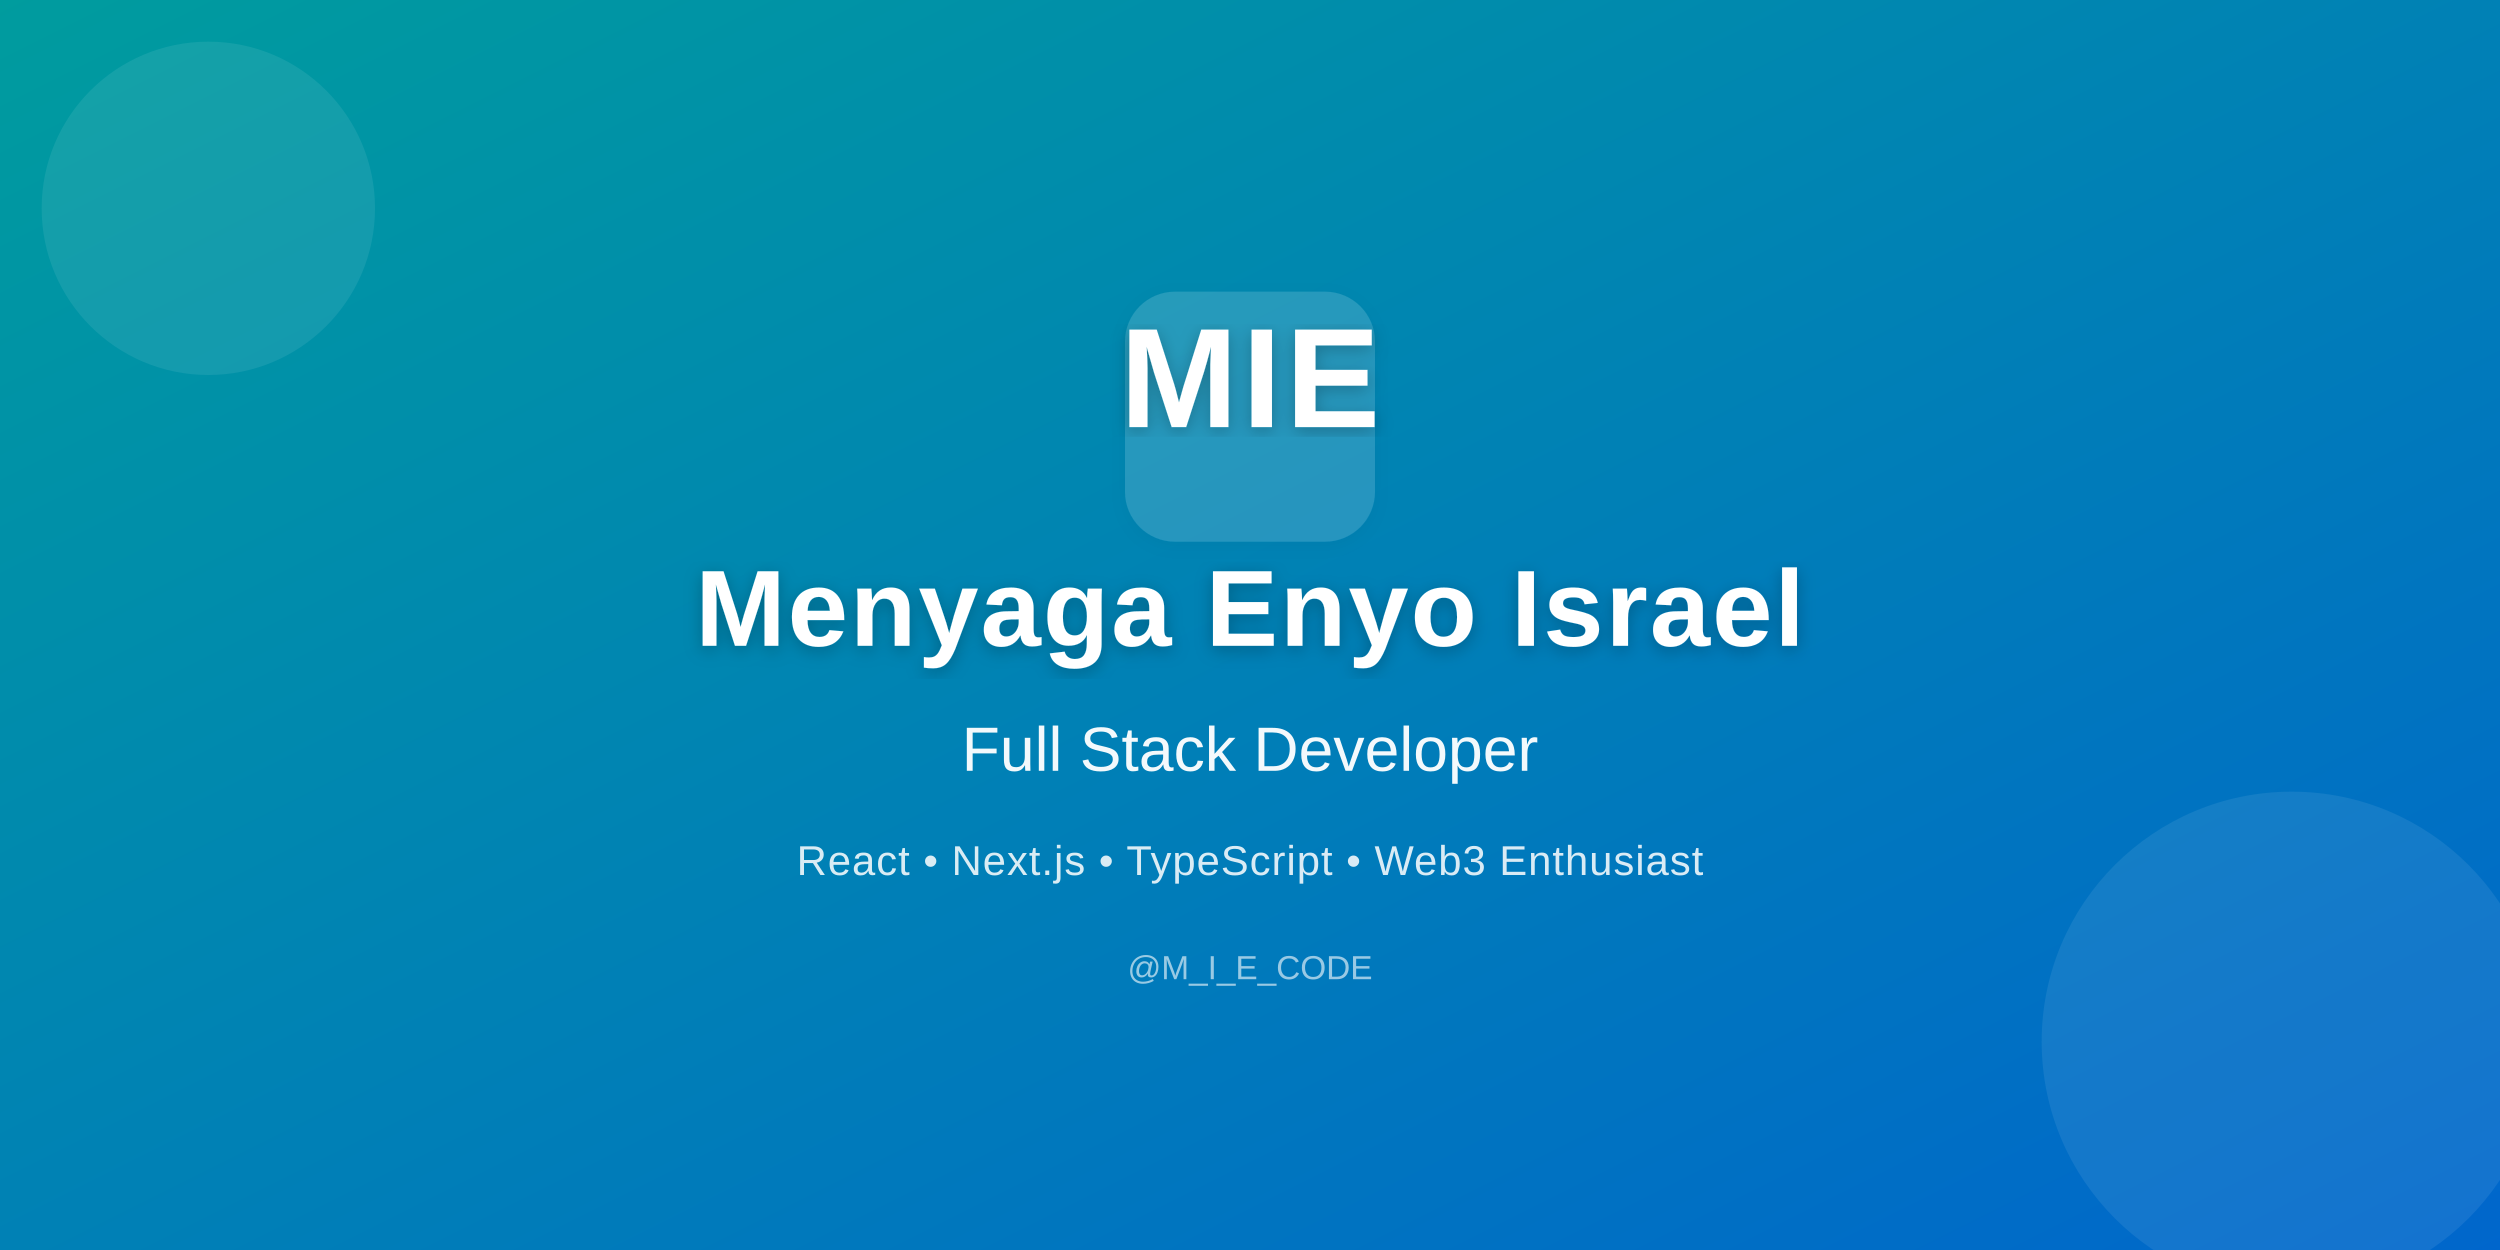
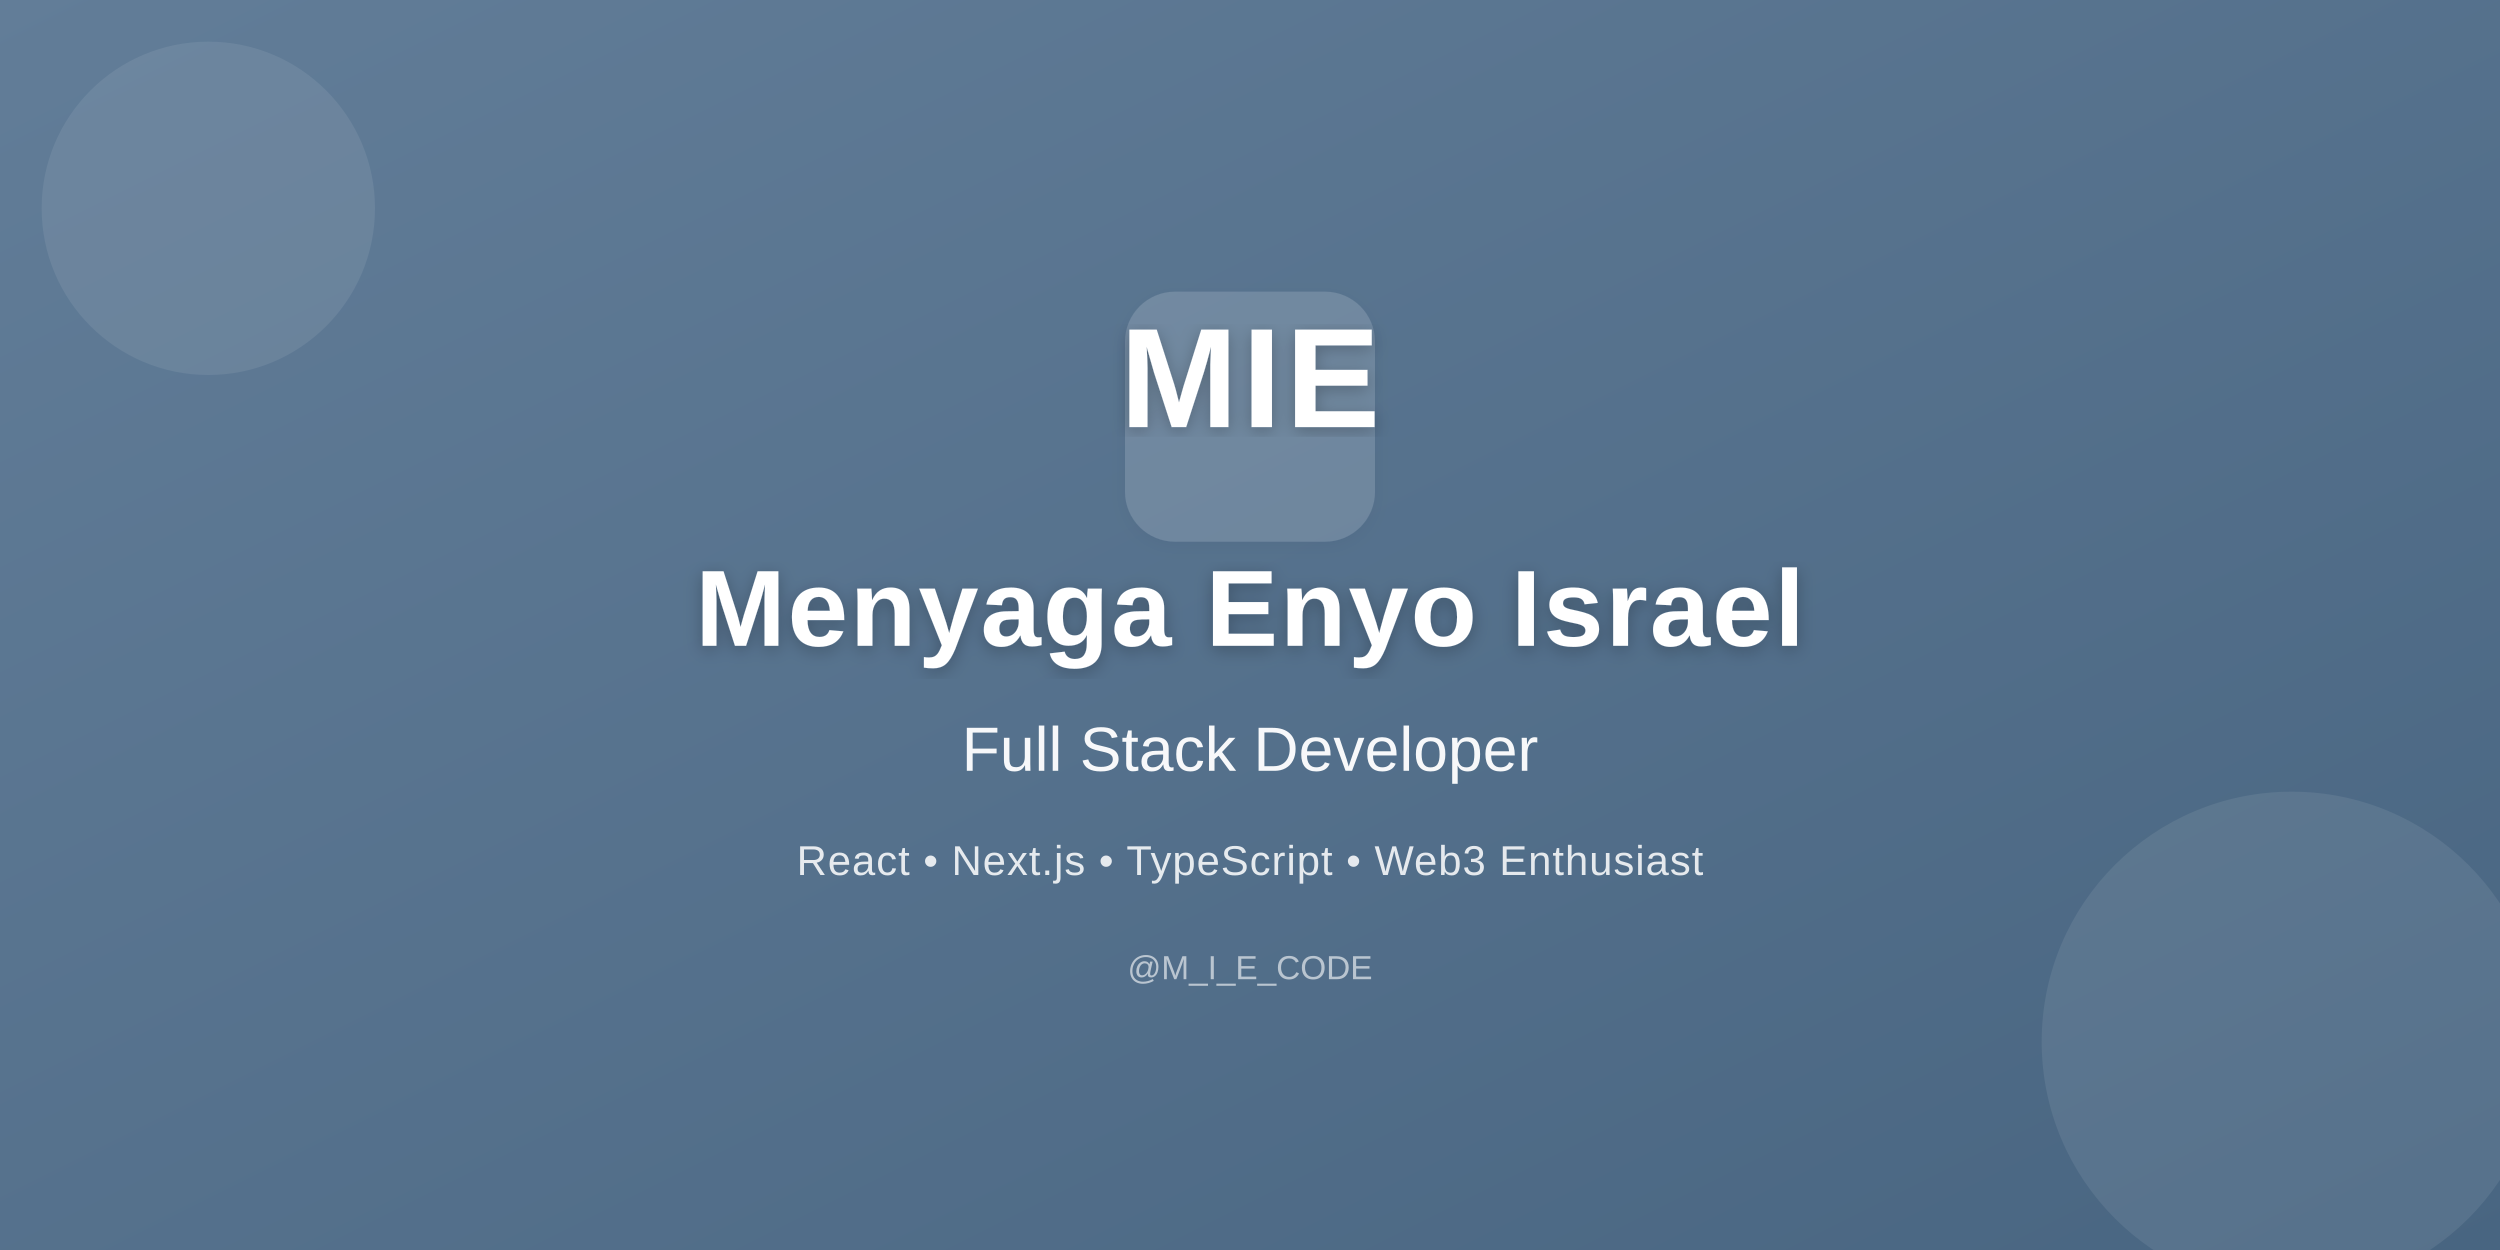
<svg xmlns="http://www.w3.org/2000/svg" viewBox="0 0 1200 600" width="1200" height="600">
  <defs>
    <linearGradient id="twitterGrad" x1="0%" y1="0%" x2="100%" y2="100%">
-       <stop offset="0%" style="stop-color:#009c9e;stop-opacity:1" />
-       <stop offset="100%" style="stop-color:#0066cc;stop-opacity:1" />
+       <stop offset="0%" style="stop-color:#627d98;stop-opacity:1" />
+       <stop offset="100%" style="stop-color:#486581;stop-opacity:1" />
    </linearGradient>
    <filter id="twitterShadow">
      <feDropShadow dx="0" dy="2" stdDeviation="4" flood-opacity="0.25" />
    </filter>
  </defs>
  <rect width="1200" height="600" fill="url(#twitterGrad)" />
  <g opacity="0.08">
    <circle cx="100" cy="100" r="80" fill="white" />
    <circle cx="1100" cy="500" r="120" fill="white" />
  </g>
  <g transform="translate(600, 300)">
    <rect x="-60" y="-160" width="120" height="120" rx="24" fill="white" opacity="0.15" filter="url(#twitterShadow)" />
    <text x="0" y="-95" font-family="'Arial', 'Helvetica', sans-serif" font-size="68" font-weight="bold" fill="white" text-anchor="middle" filter="url(#twitterShadow)" letter-spacing="2">MIE</text>
    <text x="0" y="10" font-family="'Arial', 'Helvetica', sans-serif" font-size="52" font-weight="bold" fill="white" text-anchor="middle" filter="url(#twitterShadow)" letter-spacing="1">Menyaga Enyo Israel</text>
    <text x="0" y="70" font-family="'Arial', 'Helvetica', sans-serif" font-size="30" fill="rgba(255,255,255,0.95)" text-anchor="middle" font-weight="500">Full Stack Developer</text>
    <text x="0" y="120" font-family="'Arial', 'Helvetica', sans-serif" font-size="20" fill="rgba(255,255,255,0.85)" text-anchor="middle" letter-spacing="0.5">React • Next.js • TypeScript • Web3 Enthusiast</text>
    <text x="0" y="170" font-family="'Arial', 'Helvetica', sans-serif" font-size="16" fill="rgba(255,255,255,0.6)" text-anchor="middle" font-weight="300">@M_I_E_CODE</text>
  </g>
</svg>
